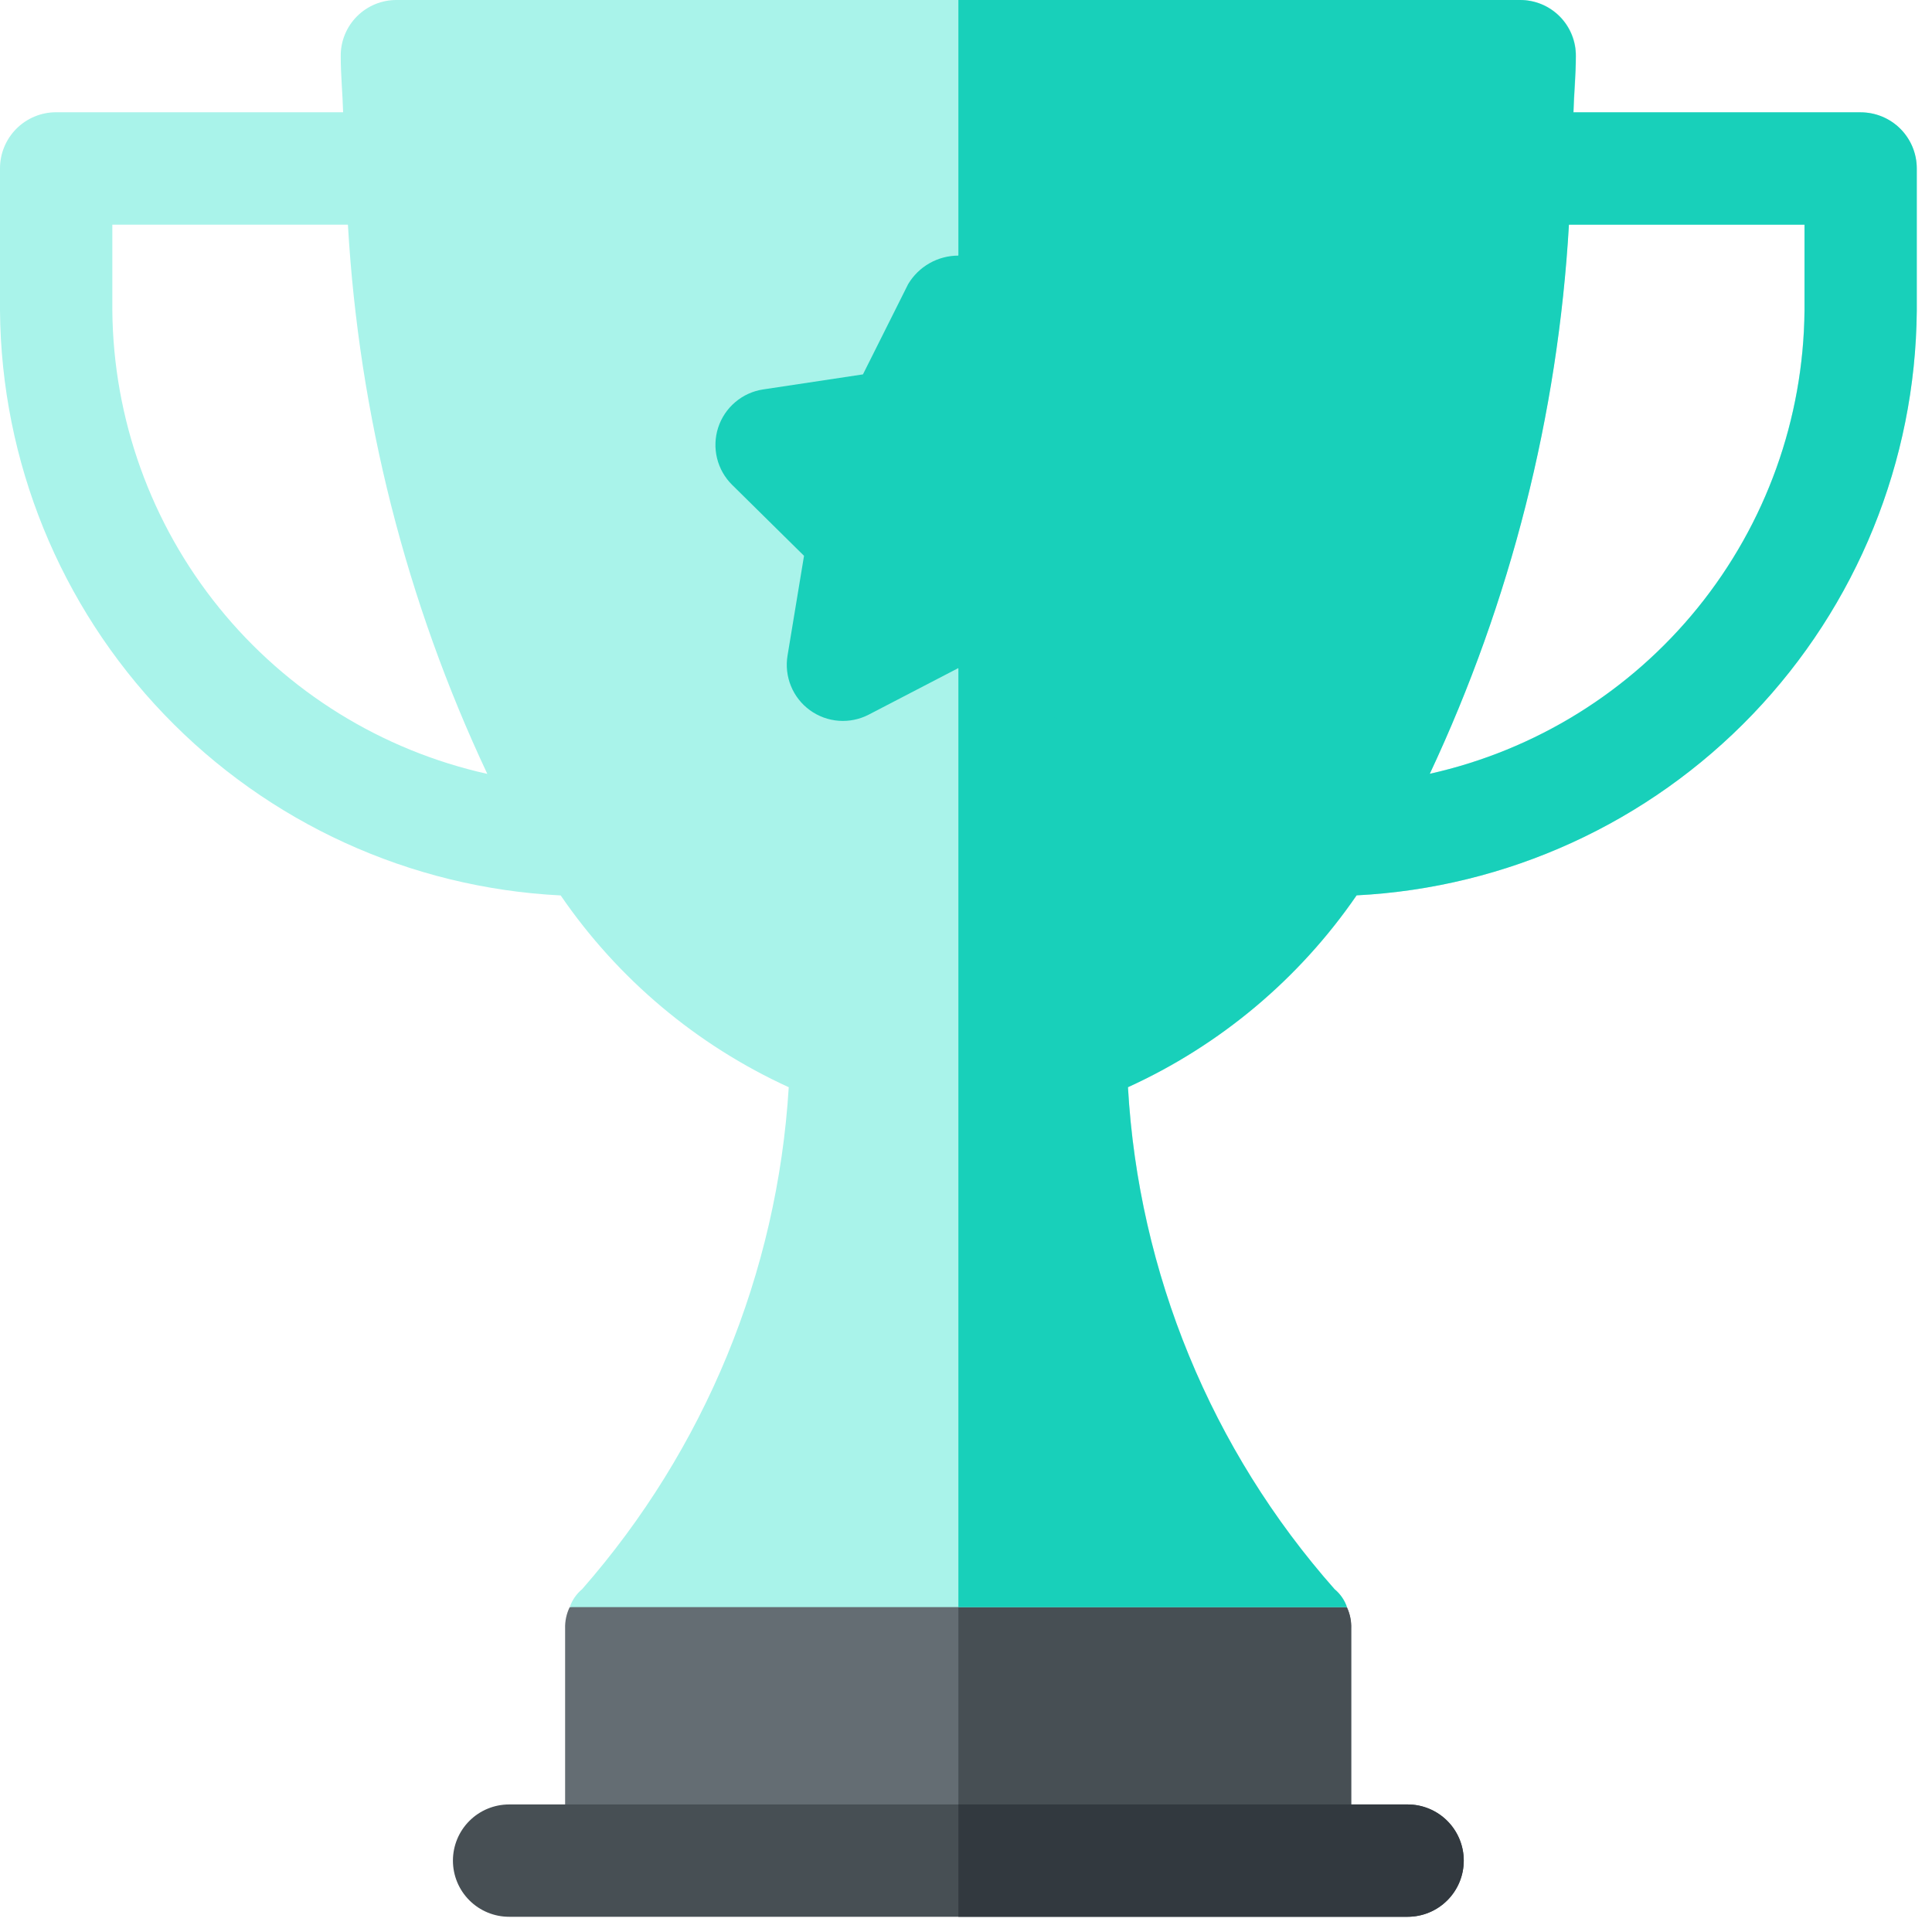
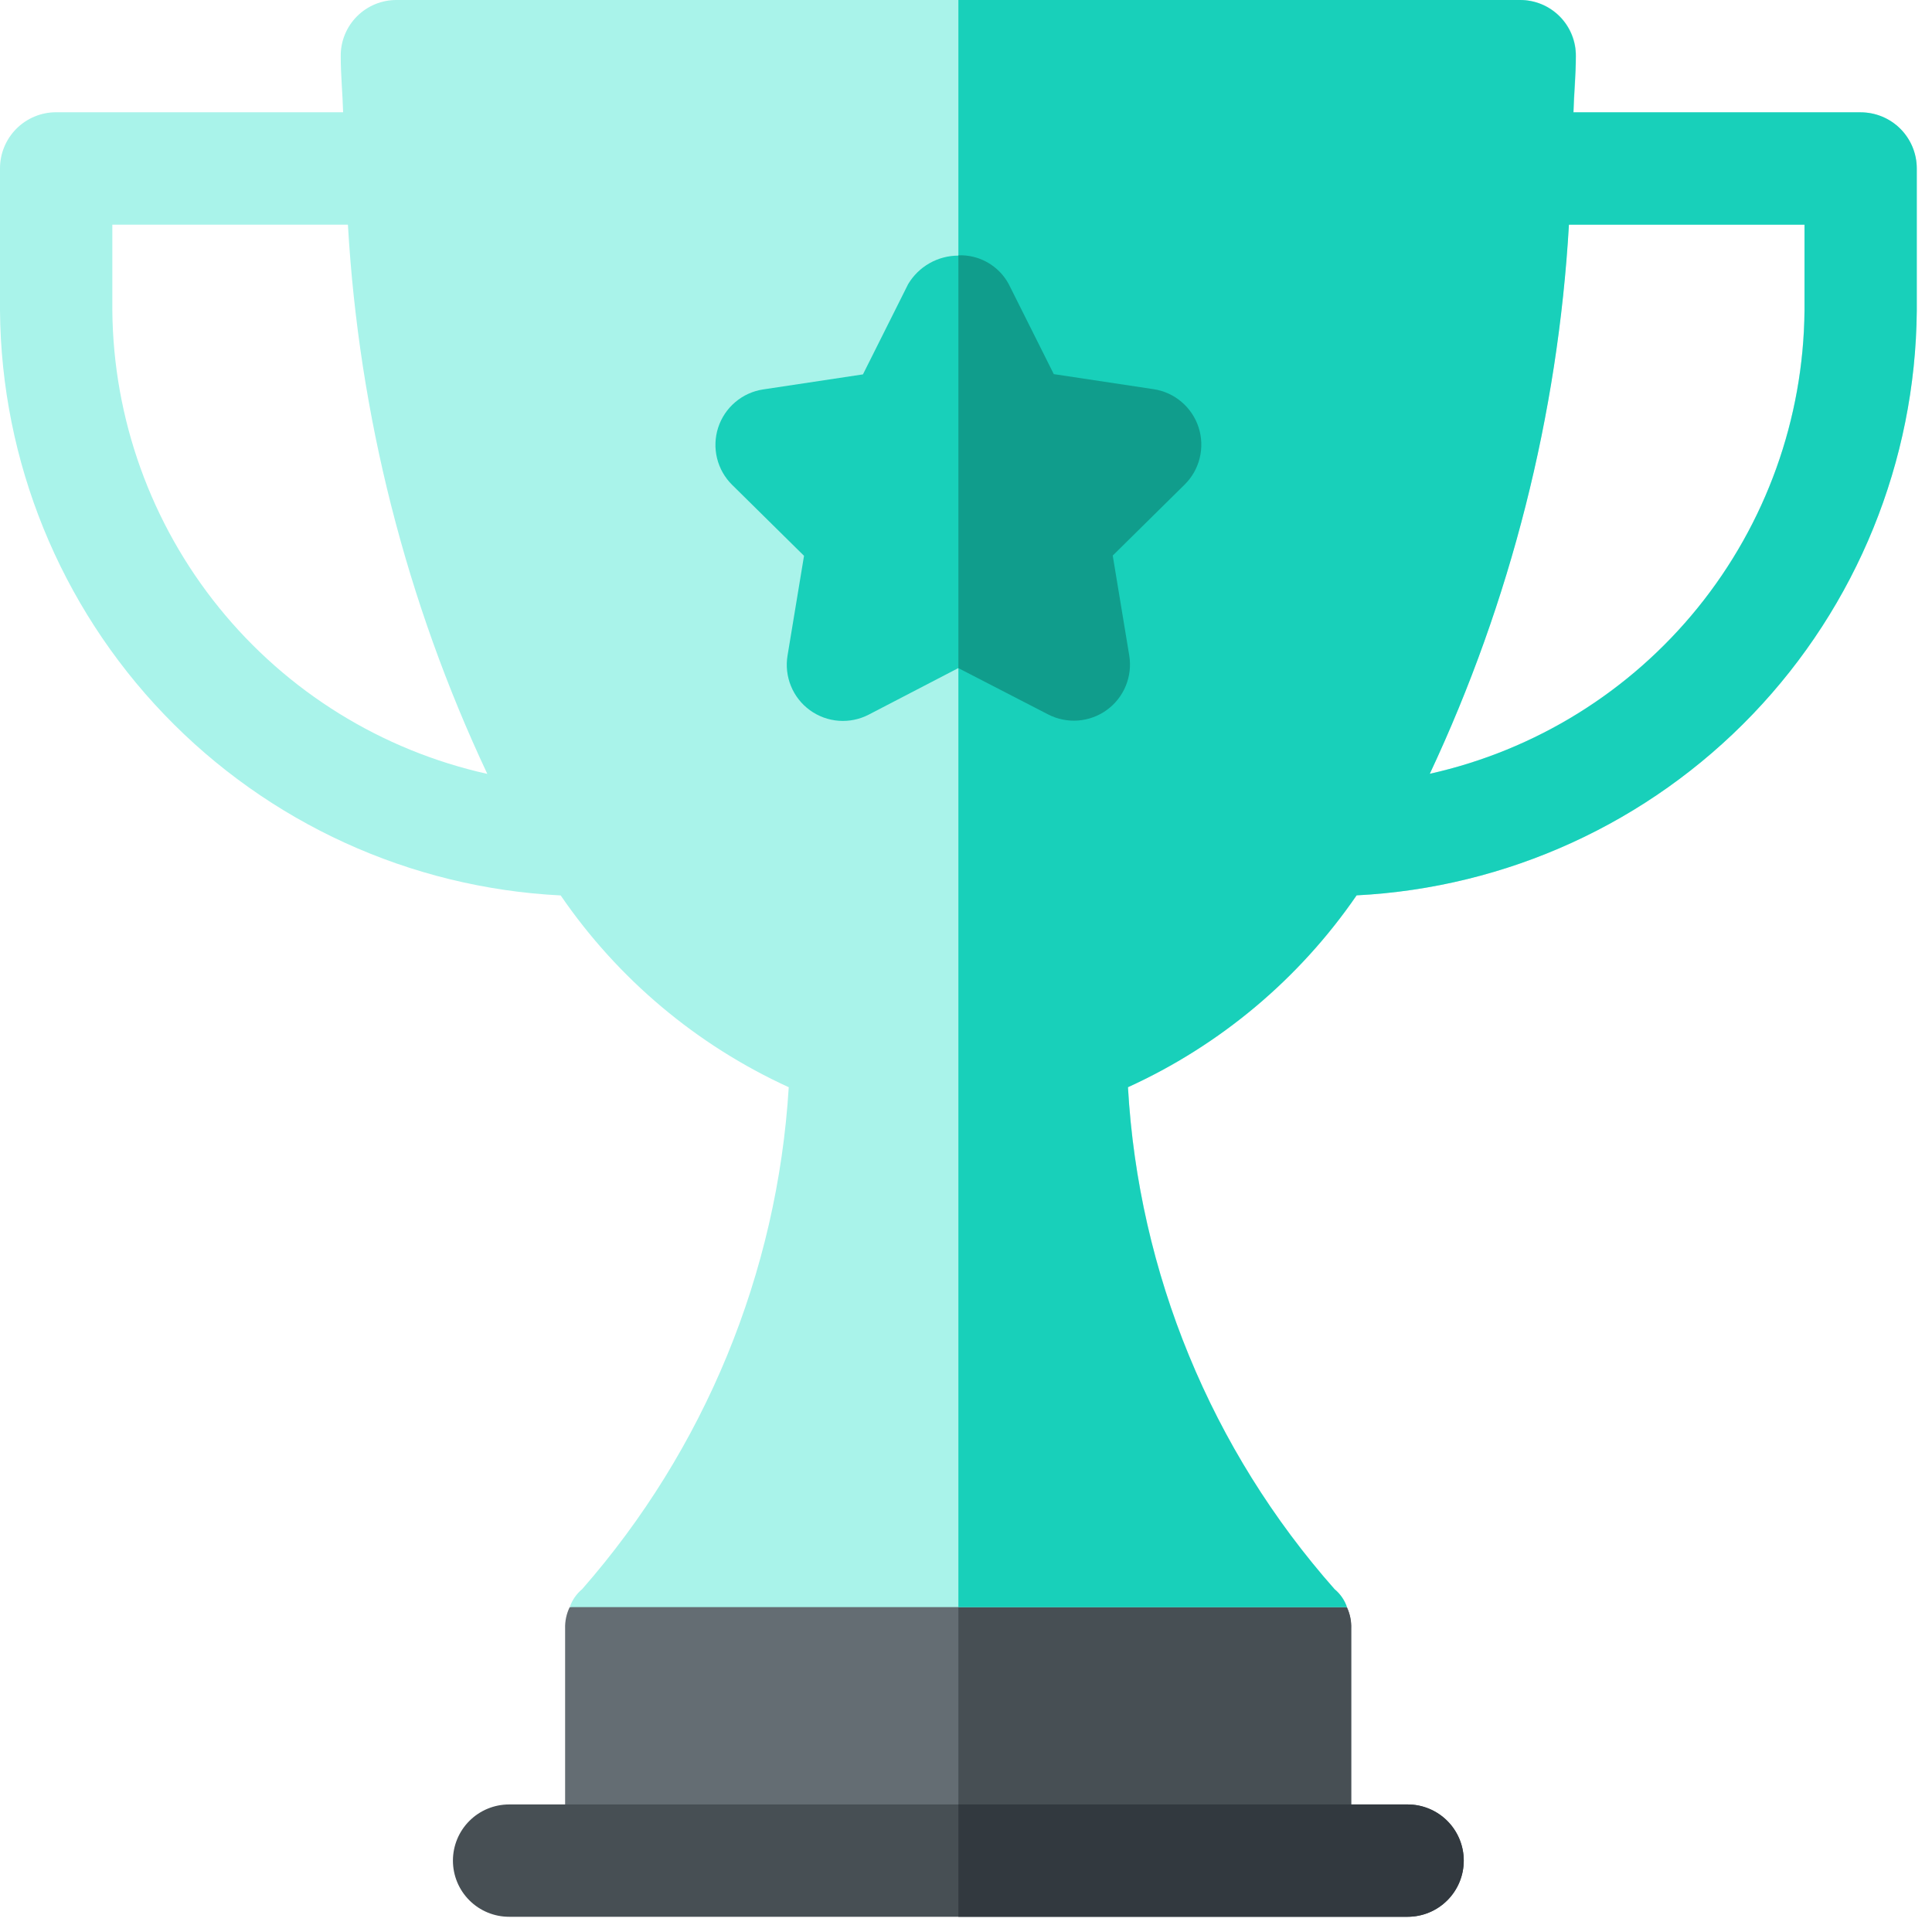
<svg xmlns="http://www.w3.org/2000/svg" width="99" height="99" viewBox="0 0 99 99" fill="none">
  <path d="M69.021 82.358L49.101 76.602L29.19 82.358C29.025 82.698 28.946 83.074 28.958 83.452V95.344H69.226V83.452C69.247 83.076 69.176 82.7 69.021 82.358Z" fill="#646D73" />
  <path d="M69.244 95.344V83.452C69.256 83.074 69.177 82.698 69.012 82.358L49.11 76.602V95.344H69.244Z" fill="#474F54" />
  <path d="M95.344 5.756H80.638C80.664 4.784 80.76 3.869 80.76 2.88C80.764 2.501 80.693 2.125 80.55 1.774C80.406 1.423 80.195 1.104 79.927 0.836C79.659 0.568 79.341 0.356 78.99 0.212C78.639 0.069 78.263 -0.003 77.884 0H20.335C19.957 -0.003 19.581 0.069 19.231 0.212C18.881 0.355 18.562 0.567 18.294 0.835C18.027 1.102 17.815 1.421 17.672 1.771C17.528 2.122 17.456 2.497 17.46 2.876C17.46 3.865 17.556 4.78 17.582 5.752H2.876C2.498 5.752 2.123 5.826 1.774 5.971C1.425 6.116 1.108 6.328 0.841 6.595C0.574 6.863 0.362 7.18 0.218 7.53C0.073 7.879 -0.001 8.254 3.33135e-06 8.632V15.924C0.063 23.64 3.073 31.041 8.414 36.611C13.755 42.181 21.023 45.498 28.731 45.884C31.661 50.161 35.701 53.558 40.417 55.711C39.836 65.222 36.111 74.27 29.829 81.434C29.537 81.676 29.317 81.994 29.195 82.353H69.025C68.903 81.994 68.683 81.676 68.391 81.434C62.073 74.292 58.343 65.231 57.803 55.711C62.529 53.558 66.579 50.16 69.52 45.88C77.221 45.486 84.481 42.166 89.815 36.598C95.15 31.03 98.156 23.634 98.22 15.924V8.632C98.22 7.869 97.917 7.137 97.378 6.598C96.838 6.059 96.107 5.756 95.344 5.756ZM5.756 15.924V11.512H17.828C18.388 21.263 20.813 30.817 24.971 39.656C19.559 38.451 14.714 35.45 11.225 31.14C7.736 26.831 5.808 21.468 5.756 15.924ZM92.464 15.924C92.412 21.466 90.486 26.827 87 31.135C83.513 35.443 78.672 38.445 73.262 39.651C77.408 30.811 79.828 21.26 80.392 11.512H92.464V15.924Z" fill="#A9F3EA" />
  <path d="M95.344 5.756H80.624C80.65 4.784 80.747 3.87 80.747 2.88C80.751 2.502 80.68 2.128 80.537 1.777C80.395 1.427 80.185 1.109 79.918 0.841C79.652 0.573 79.335 0.361 78.986 0.216C78.636 0.072 78.262 -0.001 77.884 0H49.11V82.354H69.021C68.898 81.994 68.679 81.676 68.386 81.434C62.068 74.292 58.338 65.231 57.798 55.711C62.524 53.558 66.574 50.16 69.515 45.88C77.217 45.487 84.478 42.168 89.813 36.599C95.149 31.031 98.156 23.635 98.22 15.924V8.632C98.22 7.869 97.916 7.138 97.377 6.598C96.838 6.059 96.106 5.756 95.344 5.756ZM92.468 15.924C92.416 21.466 90.49 26.827 87.004 31.135C83.517 35.444 78.676 38.445 73.266 39.651C77.412 30.811 79.832 21.26 80.397 11.512H92.468V15.924Z" fill="#18D0BA" />
  <path d="M53.701 36.601L49.109 34.233L44.518 36.618C44.044 36.864 43.511 36.974 42.978 36.934C42.445 36.894 41.934 36.707 41.502 36.393C41.069 36.079 40.733 35.651 40.531 35.156C40.328 34.662 40.268 34.121 40.355 33.594L41.2 28.481L37.519 24.848C37.138 24.474 36.87 24 36.743 23.482C36.616 22.963 36.636 22.419 36.801 21.91C36.966 21.402 37.269 20.95 37.677 20.605C38.084 20.259 38.58 20.034 39.108 19.955L44.22 19.184L46.536 14.558C46.802 14.113 47.179 13.744 47.63 13.488C48.081 13.232 48.591 13.098 49.109 13.098C49.628 13.098 50.138 13.232 50.589 13.488C51.04 13.744 51.417 14.113 51.683 14.558L53.999 19.184L59.111 19.955C59.639 20.034 60.135 20.259 60.542 20.605C60.95 20.95 61.253 21.402 61.418 21.91C61.583 22.419 61.603 22.963 61.476 23.482C61.349 24 61.081 24.474 60.7 24.848L57.019 28.481L57.864 33.594C57.951 34.121 57.891 34.662 57.688 35.156C57.486 35.651 57.15 36.079 56.717 36.393C56.285 36.707 55.774 36.894 55.241 36.934C54.708 36.974 54.175 36.864 53.701 36.618V36.601Z" fill="#18D0BA" />
-   <path d="M53.701 36.605C54.175 36.851 54.709 36.961 55.241 36.921C55.774 36.881 56.285 36.694 56.717 36.38C57.15 36.066 57.486 35.637 57.688 35.143C57.891 34.648 57.952 34.108 57.864 33.581L57.019 28.468L60.7 24.835C61.081 24.461 61.35 23.987 61.476 23.468C61.603 22.949 61.583 22.405 61.418 21.897C61.253 21.389 60.95 20.937 60.542 20.592C60.135 20.246 59.639 20.021 59.111 19.942L53.999 19.171L51.683 14.545C51.432 14.086 51.059 13.707 50.604 13.448C50.15 13.19 49.632 13.064 49.11 13.083V34.237L53.701 36.605Z" fill="#18D0BA" />
+   <path d="M53.701 36.605C54.175 36.851 54.709 36.961 55.241 36.921C55.774 36.881 56.285 36.694 56.717 36.38C57.15 36.066 57.486 35.637 57.688 35.143C57.891 34.648 57.952 34.108 57.864 33.581L57.019 28.468L60.7 24.835C61.081 24.461 61.35 23.987 61.476 23.468C61.603 22.949 61.583 22.405 61.418 21.897C61.253 21.389 60.95 20.937 60.542 20.592C60.135 20.246 59.639 20.021 59.111 19.942L53.999 19.171L51.683 14.545C51.432 14.086 51.059 13.707 50.604 13.448C50.15 13.19 49.632 13.064 49.11 13.083V34.237L53.701 36.605Z" fill="#109D8C" />
  <path d="M72.129 98.22H26.087C25.324 98.22 24.592 97.917 24.052 97.377C23.512 96.838 23.209 96.106 23.209 95.342C23.209 94.579 23.512 93.847 24.052 93.307C24.592 92.767 25.324 92.464 26.087 92.464H72.129C72.892 92.464 73.624 92.767 74.163 93.307C74.703 93.847 75.006 94.579 75.006 95.342C75.006 96.106 74.703 96.838 74.163 97.377C73.624 97.917 72.892 98.22 72.129 98.22Z" fill="#474F54" />
  <path d="M72.128 92.464H49.11V98.22H72.128C72.891 98.22 73.624 97.917 74.163 97.377C74.703 96.838 75.006 96.106 75.006 95.342C75.006 94.579 74.703 93.847 74.163 93.307C73.624 92.767 72.891 92.464 72.128 92.464Z" fill="#32393F" />
</svg>
